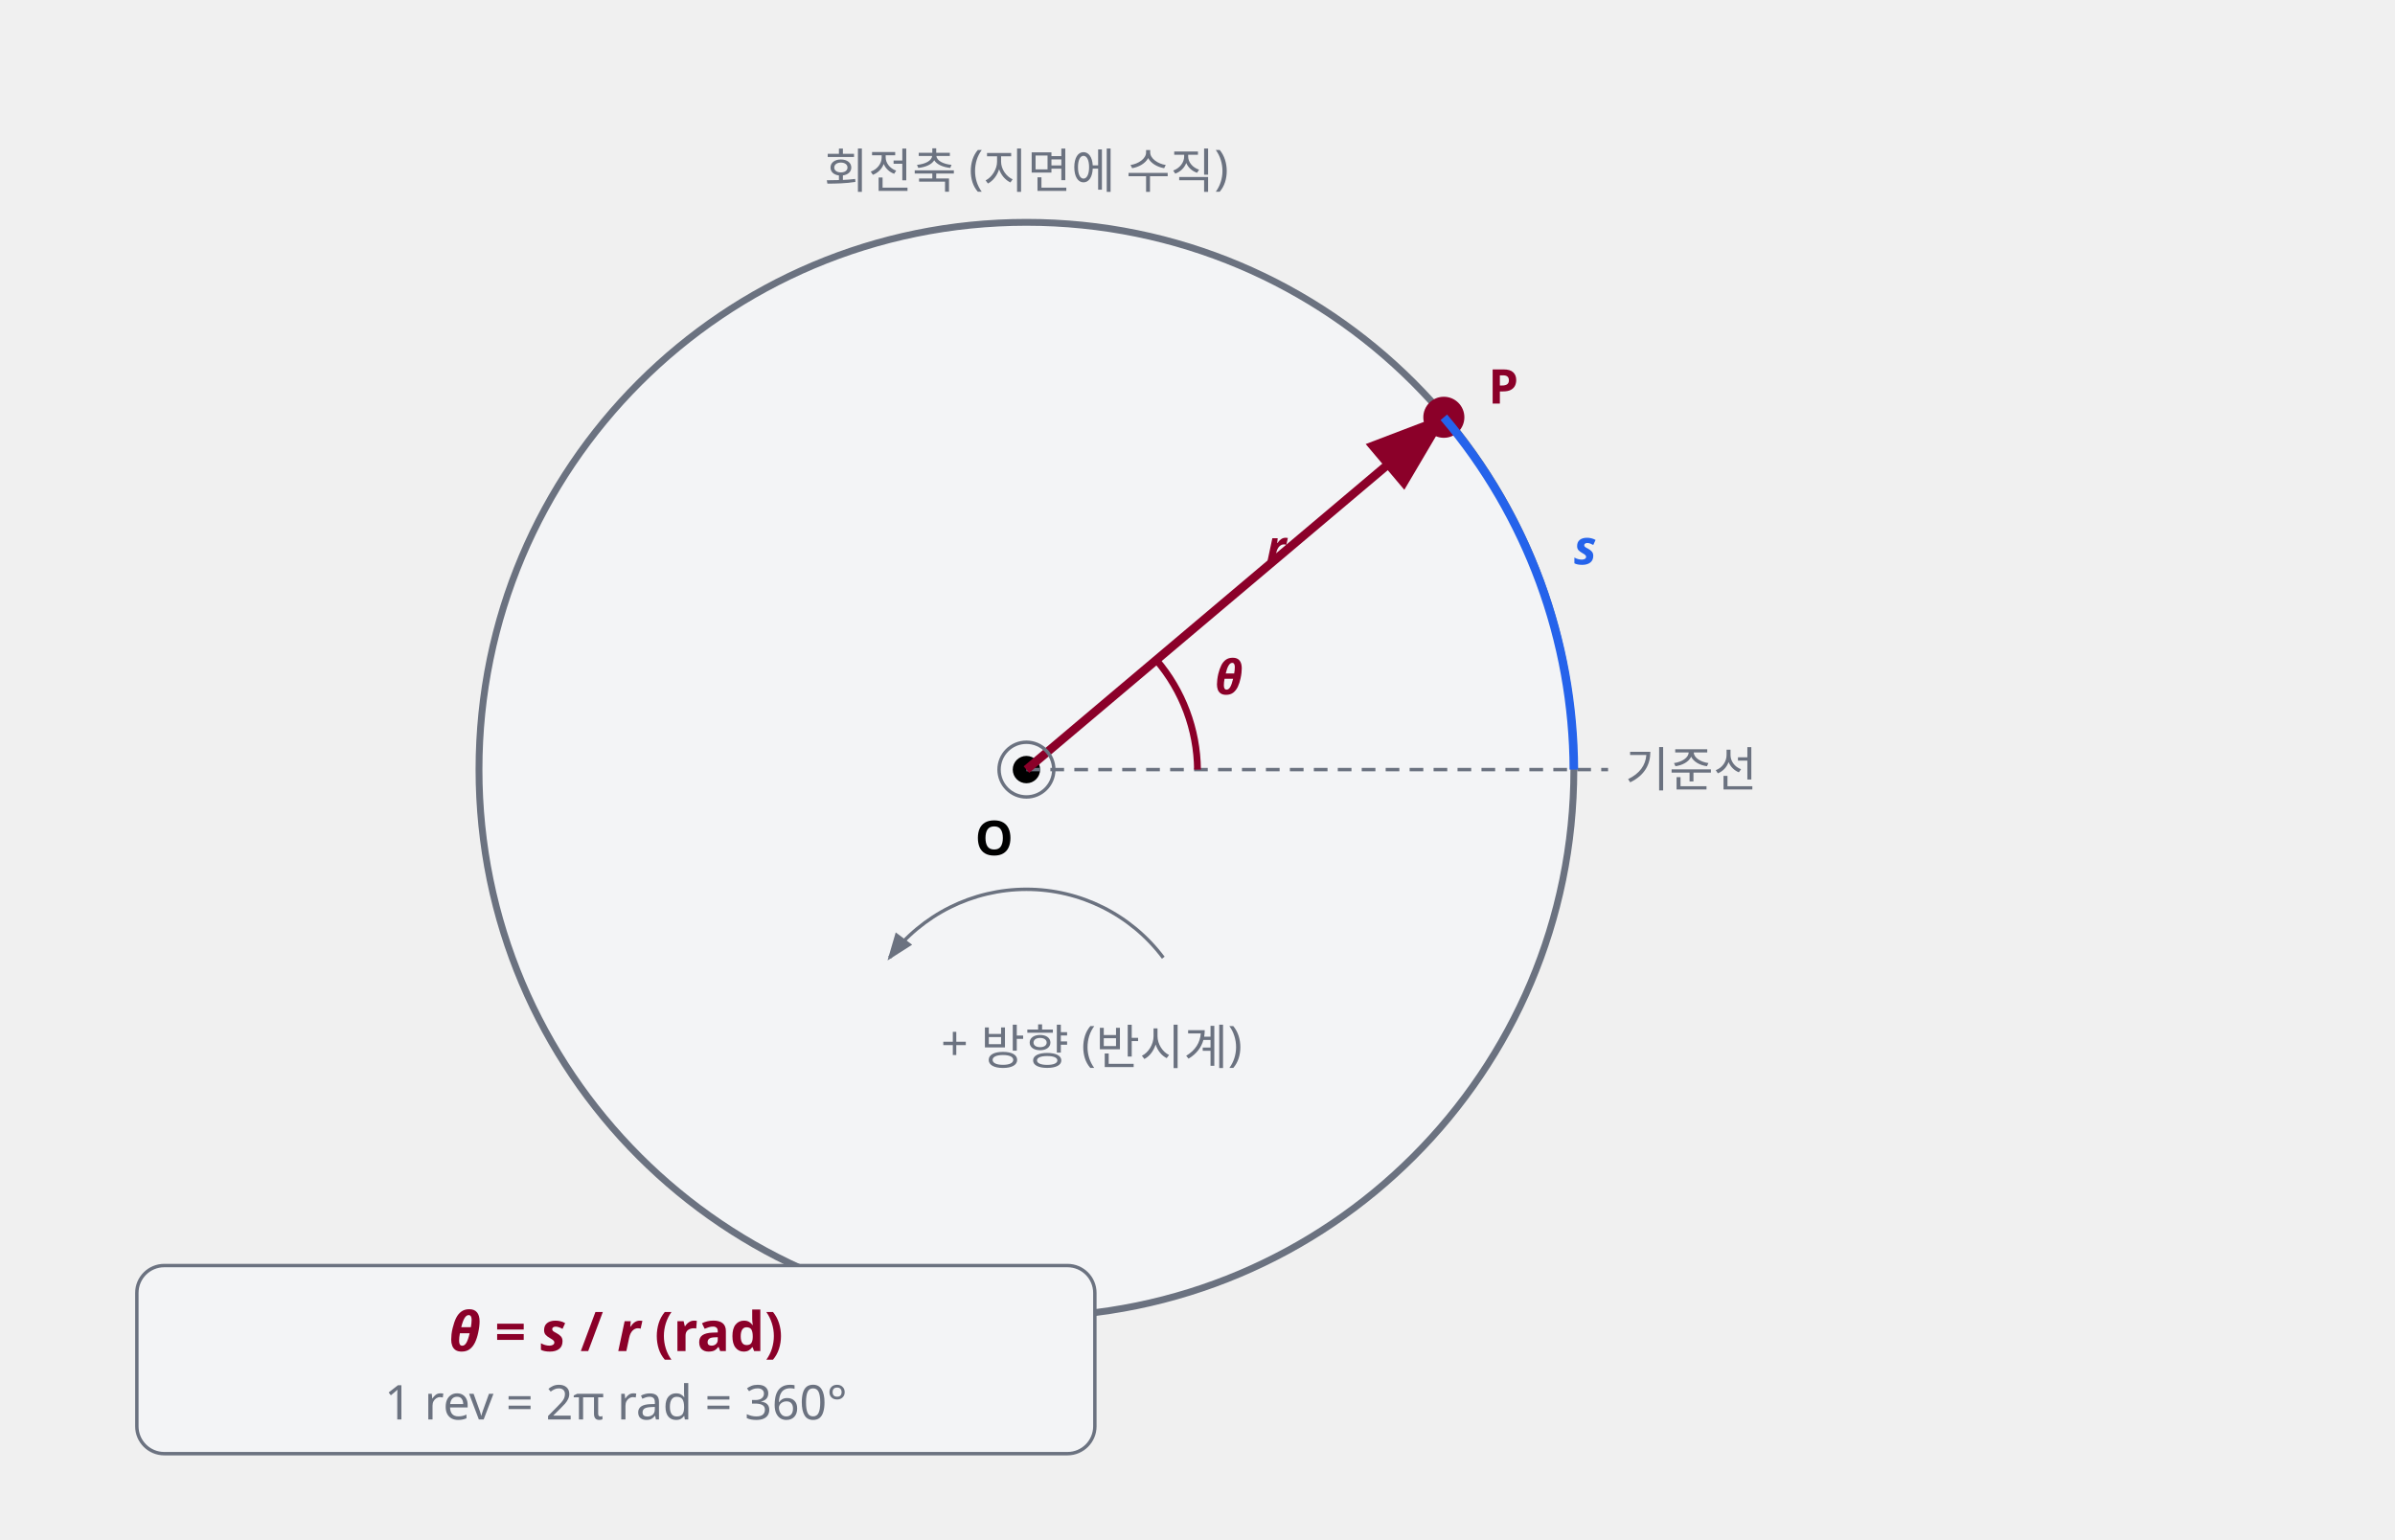
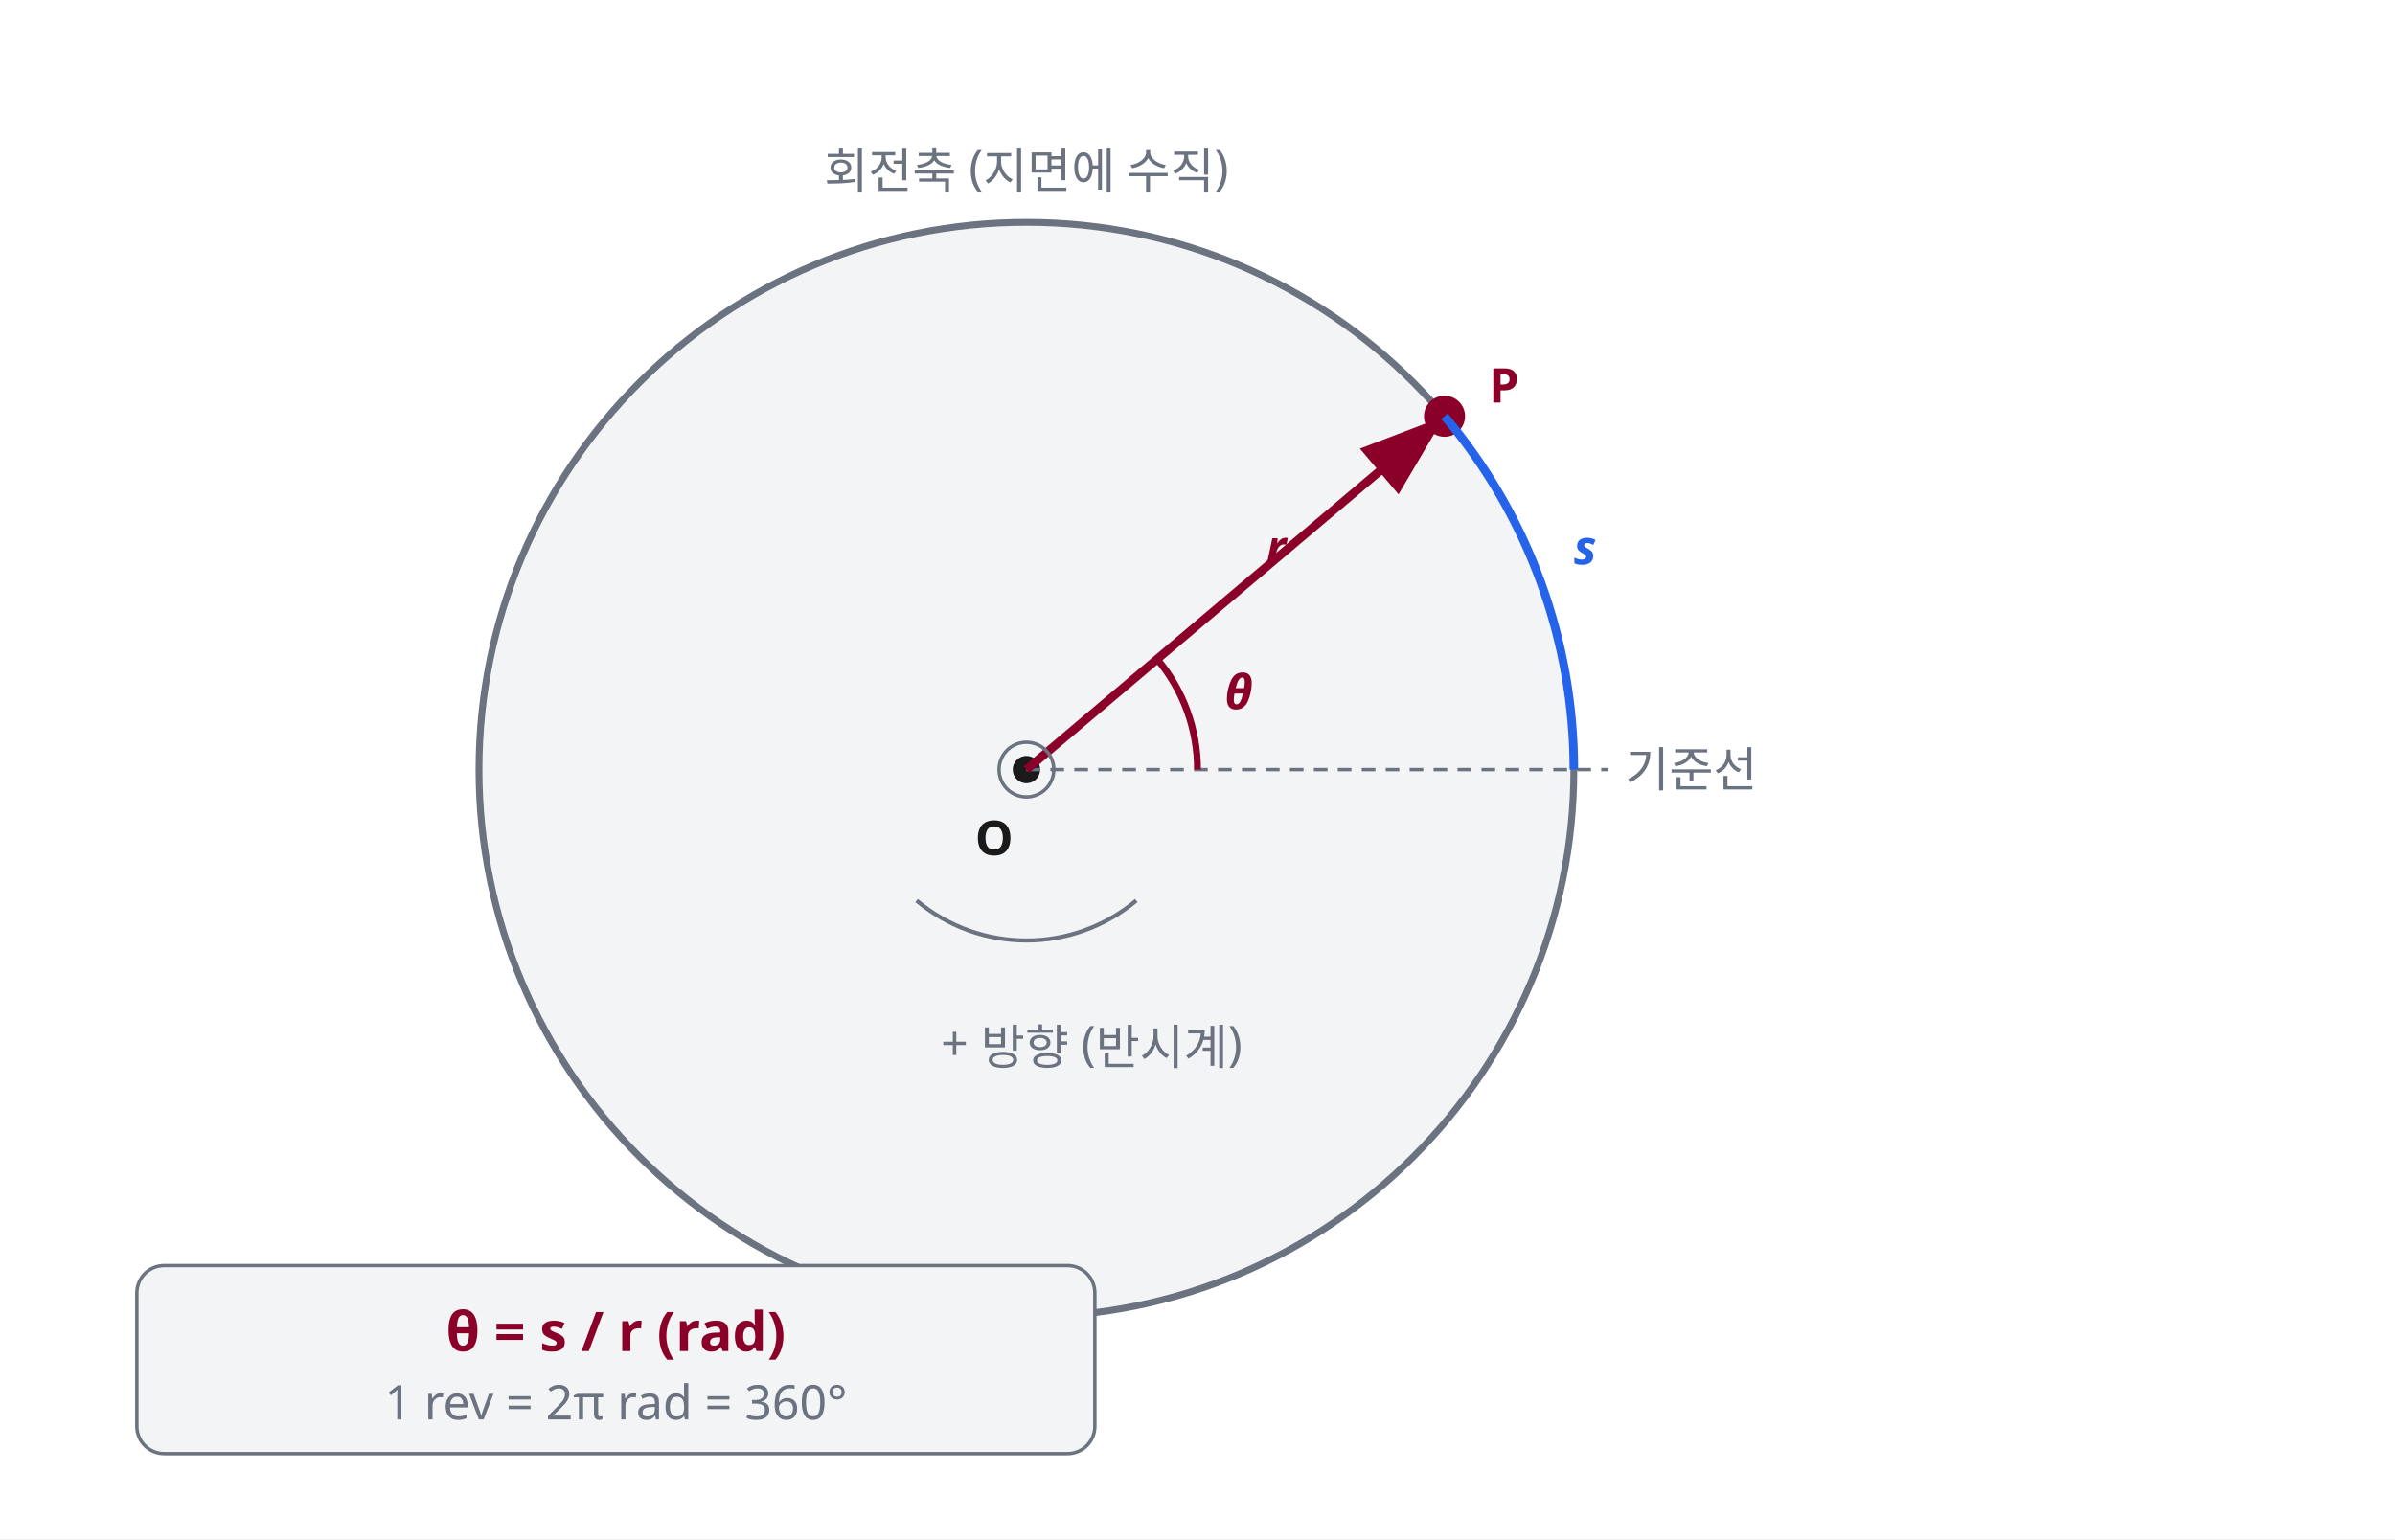
<svg xmlns="http://www.w3.org/2000/svg" viewBox="0 0 700 450" font-family="sans-serif">
  <defs>
-     <marker id="arrow-red" markerWidth="10" markerHeight="7" refX="9" refY="3.5" orient="auto">
+     <marker id="apR" markerWidth="10" markerHeight="7" refX="10" refY="3.5" orient="auto">
      <polygon points="0 0, 10 3.5, 0 7" fill="#8B0029" />
    </marker>
-     <marker id="arrow-blue" markerWidth="10" markerHeight="7" refX="9" refY="3.5" orient="auto">
+     <marker id="apB" markerWidth="10" markerHeight="7" refX="10" refY="3.5" orient="auto">
      <polygon points="0 0, 10 3.5, 0 7" fill="#2563EB" />
    </marker>
-     <marker id="arrow-gray" markerWidth="8" markerHeight="6" refX="7" refY="3" orient="auto">
-       <polygon points="0 0, 8 3, 0 6" fill="#6B7280" />
+     <marker id="apG" markerWidth="10" markerHeight="7" refX="10" refY="3.5" orient="auto">
+       <polygon points="0 0, 10 3.5, 0 7" fill="#6B7280" />
    </marker>
  </defs>
+   <rect width="100%" height="100%" fill="white" />
  <circle cx="300" cy="225" r="160" fill="#F3F4F6" stroke="#6B7280" stroke-width="2" />
-   <circle cx="300" cy="225" r="4" fill="#000000" />
-   <text x="285" y="250" font-size="14" fill="#000000" font-weight="bold">O</text>
-   <line x1="300" y1="225" x2="470" y2="225" stroke="#6B7280" stroke-width="1" stroke-dasharray="4 3" />
+   <circle cx="300" cy="225" r="4" fill="#1a1a1a" stroke="#1a1a1a" stroke-width="0" />
+   <text x="285" y="250" font-size="14" fill="#1a1a1a" font-weight="bold">O</text>
+   <line x1="300" y1="225" x2="470" y2="225" stroke="#6B7280" stroke-width="1" fill="none" stroke-dasharray="4 3" />
  <text x="475" y="230" font-size="14" fill="#6B7280">기준선</text>
-   <line x1="300" y1="225" x2="422" y2="122" stroke="#8B0029" stroke-width="2.5" marker-end="url(#arrow-red)" />
-   <circle cx="422" cy="122" r="6" fill="#8B0029" />
-   <text x="435" y="118" font-size="14" fill="#8B0029" font-weight="bold">P</text>
-   <text x="370" y="165" font-size="14" fill="#8B0029" font-style="italic" font-weight="bold">r</text>
-   <path d="M 350 225 A 50 50 0 0 0 338 193" fill="none" stroke="#8B0029" stroke-width="2" />
-   <text x="355" y="203" font-size="14" fill="#8B0029" font-style="italic" font-weight="bold">θ</text>
-   <path d="M 460 225 A 160 160 0 0 0 422 122" fill="none" stroke="#2563EB" stroke-width="2.5" />
+   <line x1="300" y1="225" x2="422.2" y2="121.7" stroke="#8B0029" stroke-width="2.5" fill="none" marker-end="url(#apR)" />
+   <circle cx="422.2" cy="121.7" r="6" fill="#8B0029" stroke="#8B0029" stroke-width="0" />
+   <text x="435.2" y="117.7" font-size="14" fill="#8B0029" font-weight="bold">P</text>
+   <text x="370" y="165" font-size="14" fill="#8B0029" font-weight="bold" font-style="italic">r</text>
+   <path d="M 350,225 A 50,50 0 0,0 338.2,192.7" fill="none" stroke="#8B0029" stroke-width="2" data-angle-origin="300,225" data-angle-radius="50" data-angle-start="0" data-angle-end="40.2" />
+   <text x="362" y="207.3" font-size="14" fill="#8B0029" text-anchor="middle" font-weight="bold" font-style="italic">θ</text>
+   <path d="M 460,225 A 160,160 0 0,0 422.2,121.7" fill="none" stroke="#2563EB" stroke-width="2.5" data-angle-origin="300,225" data-angle-radius="160" data-angle-start="0" data-angle-end="40.2" />
  <text x="460" y="165" font-size="14" fill="#2563EB" font-weight="bold" font-style="italic">s</text>
  <rect x="40" y="370" width="280" height="55" rx="8" fill="#F3F4F6" stroke="#6B7280" stroke-width="1" />
-   <text x="180" y="395" text-anchor="middle" font-size="16" fill="#8B0029" font-weight="bold">
-     <tspan font-style="italic">θ</tspan> = <tspan font-style="italic">s</tspan> / <tspan font-style="italic">r</tspan>  (rad)
-   </text>
-   <text x="180" y="415" text-anchor="middle" font-size="14" fill="#6B7280">
-     1 rev = 2π rad = 360°
-   </text>
-   <path d="M 340 280 A 50 50 0 0 0 260 280" fill="none" stroke="#6B7280" stroke-width="1" marker-end="url(#arrow-gray)" />
+   <text x="180" y="395" font-size="16" fill="#8B0029" text-anchor="middle" font-weight="bold">θ = s / r  (rad)</text>
+   <text x="180" y="415" font-size="14" fill="#6B7280" text-anchor="middle">1 rev = 2π rad = 360°</text>
+   <path d="M 267.9,263.3 A 50,50 0 0,0 332.1,263.3" fill="none" stroke="#6B7280" stroke-width="1.2" data-angle-origin="300,225" data-angle-radius="50" data-angle-start="230" data-angle-end="310" />
  <text x="275" y="310" font-size="14" fill="#6B7280">+ 방향 (반시계)</text>
-   <text x="300" y="55" text-anchor="middle" font-size="14" fill="#6B7280">회전축 (지면에 수직)</text>
+   <text x="300" y="55" font-size="14" fill="#6B7280" text-anchor="middle">회전축 (지면에 수직)</text>
  <circle cx="300" cy="225" r="8" fill="none" stroke="#6B7280" stroke-width="1" />
</svg>
